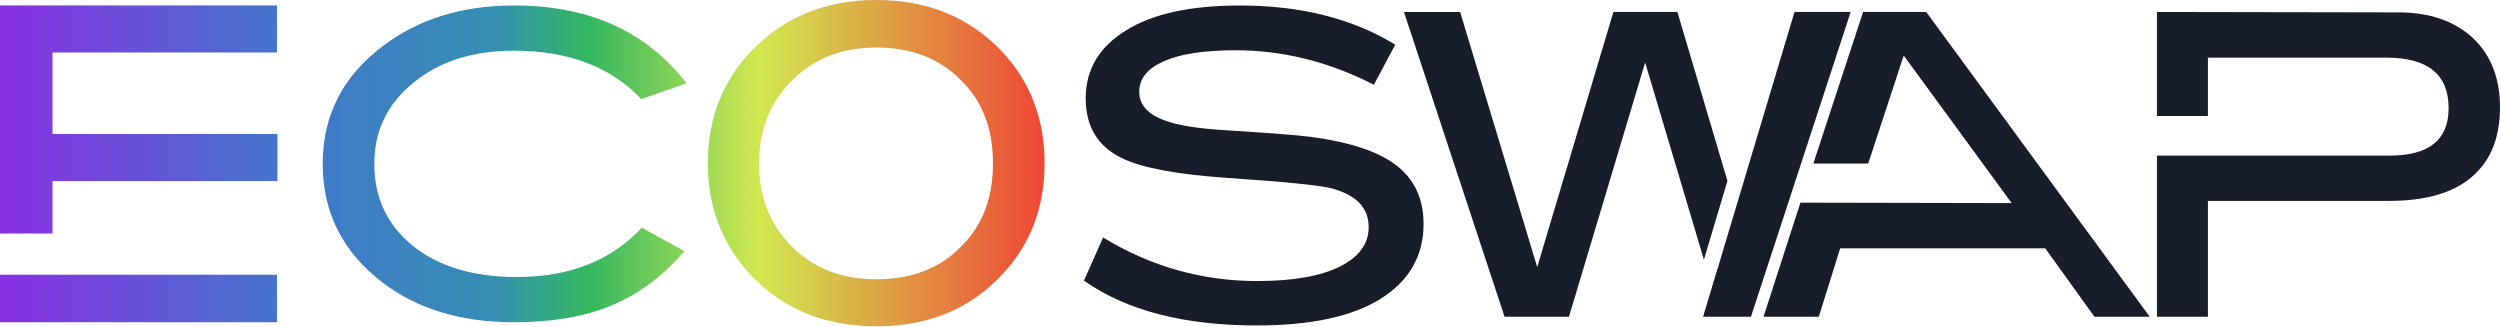
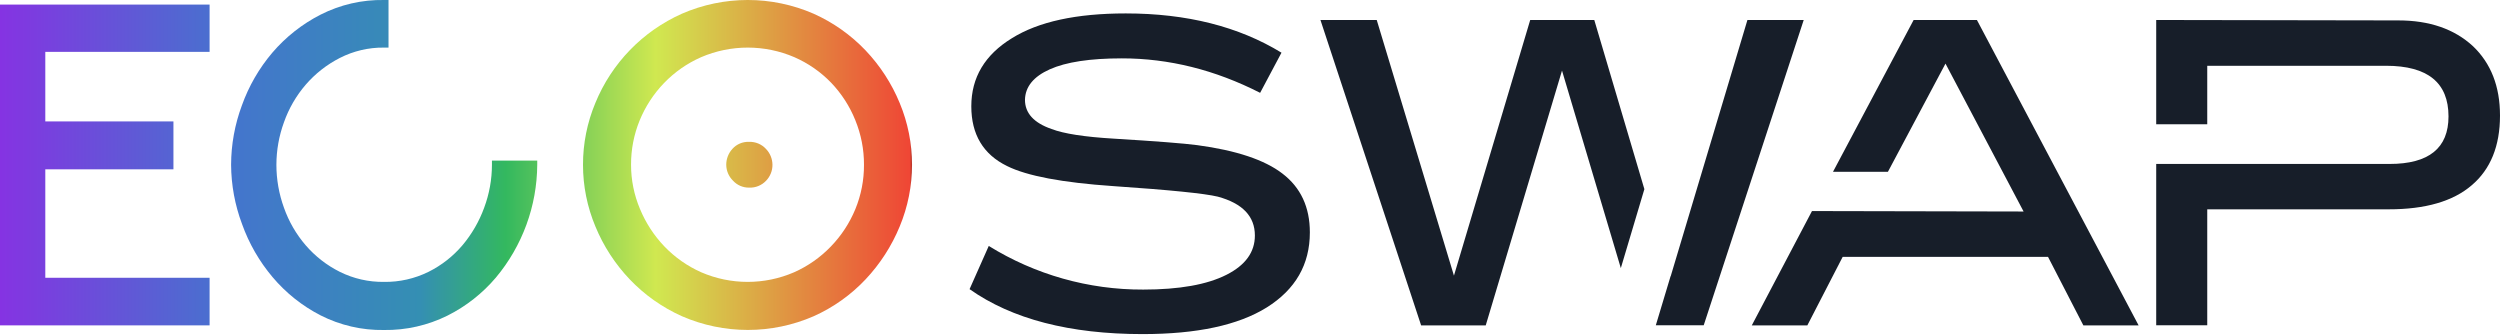
- <svg xmlns="http://www.w3.org/2000/svg" xmlns:xlink="http://www.w3.org/1999/xlink" viewBox="0 0 1863.76 243.27">
+ <svg xmlns="http://www.w3.org/2000/svg" viewBox="0 0 819.46 109.51">
  <defs>
-     <style>.cls-1{fill:#171e29;}.cls-2{fill:url(#linear-gradient);}.cls-3{fill:url(#linear-gradient-3);}</style>
-     <linearGradient id="linear-gradient" x1="-5.63" y1="122.14" x2="787.97" y2="122.14" gradientUnits="userSpaceOnUse">
+     <style>.cls-1{fill:url(#linear-gradient);}.cls-2{fill:#171e29;}</style>
+     <linearGradient id="linear-gradient" x1="-6.9" y1="54.07" x2="301.25" y2="54.07" gradientUnits="userSpaceOnUse">
      <stop offset="0" stop-color="#8b2de4" />
      <stop offset="0.27" stop-color="#4475cd" />
      <stop offset="0.47" stop-color="#348fb3" />
      <stop offset="0.56" stop-color="#33b85f" />
      <stop offset="0.72" stop-color="#d0e850" />
      <stop offset="0.99" stop-color="#ef4635" />
      <stop offset="1" />
    </linearGradient>
-     <linearGradient id="linear-gradient-3" x1="-5.63" y1="121.63" x2="787.97" y2="121.63" xlink:href="#linear-gradient" />
  </defs>
  <g id="Layer_2" data-name="Layer 2">
    <g id="Layer_1-2" data-name="Layer 1">
-       <path class="cls-1" d="M1061.25,167q0,35.72-32.13,55.83-31.81,19.8-92.18,19.8-81.47,0-128.85-33.43l14.28-32.13q53.22,32.44,114.9,32.45,40.25,0,62-11,21.09-10.71,21.1-29.21,0-21.43-27.59-28.89-14.61-3.57-77.9-7.79-56.8-3.9-78.87-14.93-26.61-13-26.61-44.47,0-32.13,30.18-50.63,29.53-18.49,84.71-18.5,68.16,0,115.88,29.21l-15.91,29.86Q973.94,37.49,921.36,37.48q-35.37,0-53.55,8.11-18.49,8.11-18.5,22.72,0,14.94,19.8,21.75,13.64,5.19,46.09,7.14,47.38,2.92,62.31,4.87,43.5,5.84,63.3,21.1Q1061.26,138.74,1061.25,167Z" />
-       <path class="cls-1" d="M1287.81,134.85l-17.53,58.75-43.82-147-56.8,189.55h-48l-75-227.2h41.87L1146,199.12l56.8-190.2h47.71Zm17.55,101.27h-35.71l11-36.68v.32L1337.81,8.92h41.87Z" />
-       <path class="cls-1" d="M1342.22,151.08l157.48.32-80.47-110-26.47,80.5h-40.9L1388.94,8.92H1436l166.62,227.2H1561.4l-36.66-51H1371.87l-15.93,51h-41.22Z" />
-       <path class="cls-1" d="M1863.76,80q0,34.08-21.09,51.93-20.78,17.85-61.67,17.85H1646v86.34h-38V116h173.65q43.81,0,43.81-35.38,0-37.65-46.41-37.65H1646V86.49h-38V8.92l180.14.32q34.72,0,55.5,19.15Q1863.76,47.54,1863.76,80Z" />
-       <path class="cls-2" d="M0,174.1V4.05H206.49V39.14H39.14V99.87H206.83V135H39.14V174.1Zm206.49,66.13H0V204.8H206.49Z" />
-       <path class="cls-2" d="M478.44,169.71l31.72,17.55q-23.62,27.68-54.33,40.49-30,12.48-72.54,12.48-59.39,0-98.18-29.69-44.54-34.08-44.54-88.4t45.21-88.06q39.81-30,97.51-30,83.68,0,128.55,58L478.1,73.89Q444,37.8,383.29,37.79q-46.23,0-75.24,24-29,23.61-29,60.39,0,37.79,28.68,61.07,29,23.28,77.61,23.28Q444.36,206.49,478.44,169.71Z" />
-       <path class="cls-3" d="M778.73,121.8q0,49.61-32.05,83.34-35.77,38.13-93.46,38.13-57.37,0-93.8-38.47-31.73-34.41-31.72-83,0-49.26,31.72-83Q596.18,0,653.22,0,710.57,0,747,38.46,778.73,72.21,778.73,121.8Zm-38.46,0q0-39.47-24.63-62.75Q692,35.42,653.22,35.43q-40.5,0-65.46,27.33-21.93,24-21.93,59,0,38.13,25,62.42,24,24,62.42,24,39.13,0,62.42-23.62Q740.25,161.28,740.27,121.8Z" />
+       <path class="cls-1" d="M0,106.65V1.5H68.7V17H14.85v22.8h42V55.5h-42V91.05H68.7v15.6Z" />
+       <path class="cls-1" d="M75.75,54a56.2,56.2,0,0,1,3.53-19.43,55.58,55.58,0,0,1,10-17.32A51.78,51.78,0,0,1,105.08,4.8,44.28,44.28,0,0,1,125.85,0h1.5V15.6h-1.5A31,31,0,0,0,111.38,19a37,37,0,0,0-11.18,8.77,38.48,38.48,0,0,0-7.12,12.3A40.82,40.82,0,0,0,90.6,54a41.23,41.23,0,0,0,2.48,14.1,38.48,38.48,0,0,0,7.12,12.3,36.07,36.07,0,0,0,11.18,8.7,31.56,31.56,0,0,0,14.47,3.3,31.92,31.92,0,0,0,14.62-3.3,35.22,35.22,0,0,0,11.11-8.7,40.85,40.85,0,0,0,7.12-12.3A40.38,40.38,0,0,0,161.25,54V52.65H176.1V54a58.15,58.15,0,0,1-13.57,37,50.37,50.37,0,0,1-15.83,12.44,45.37,45.37,0,0,1-20.85,4.73,44.28,44.28,0,0,1-20.77-4.8A51.13,51.13,0,0,1,89.33,90.82a56.31,56.31,0,0,1-10-17.4A56.1,56.1,0,0,1,75.75,54Z" />
+       <path class="cls-1" d="M191.1,54a52.29,52.29,0,0,1,4.05-20.25A54.77,54.77,0,0,1,223.5,4.5a54.09,54.09,0,0,1,43.2,0,54,54,0,0,1,17,12A56,56,0,0,1,294.9,33.75a52.65,52.65,0,0,1,0,40.5,56.82,56.82,0,0,1-11.18,17.32,53.3,53.3,0,0,1-17,12.08,54.09,54.09,0,0,1-43.2,0,54.2,54.2,0,0,1-17.1-12.08,56.1,56.1,0,0,1-11.25-17.32A52.29,52.29,0,0,1,191.1,54Zm15.75,0a37.13,37.13,0,0,0,2.92,14.48,39.91,39.91,0,0,0,8,12.29,38.2,38.2,0,0,0,12.08,8.48,38.34,38.34,0,0,0,30.44,0,38.31,38.31,0,0,0,12.08-8.48,38.94,38.94,0,0,0,8-12.22A37.74,37.74,0,0,0,283.2,54a38.23,38.23,0,0,0-2.85-14.62,38.65,38.65,0,0,0-7.88-12.23,37.89,37.89,0,0,0-12.07-8.4,38.73,38.73,0,0,0-30.6,0,38.21,38.21,0,0,0-12.15,8.48,38.92,38.92,0,0,0-8,12.29A37.94,37.94,0,0,0,206.85,54Zm38.7,7.5a7,7,0,0,1-5.33-2.33A7.37,7.37,0,0,1,238.05,54a7.72,7.72,0,0,1,2-5.18,6.93,6.93,0,0,1,5.48-2.32,7.15,7.15,0,0,1,5.55,2.32A7.57,7.57,0,0,1,253.2,54a7.45,7.45,0,0,1-2.1,5.25A7.23,7.23,0,0,1,245.55,61.5Z" />
+       <path class="cls-2" d="M429.35,76.19q0,15.74-14.15,24.6-14,8.71-40.62,8.72-35.9,0-56.77-14.73l6.29-14.16a95.47,95.47,0,0,0,50.63,14.3q17.73,0,27.31-4.86,9.3-4.71,9.29-12.87,0-9.43-12.15-12.73Q392.75,62.9,364.86,61q-25-1.71-34.75-6.57-11.73-5.73-11.73-19.6,0-14.14,13.3-22.3Q344.7,4.4,369,4.4q30,0,51.05,12.87l-7,13.16q-22.17-11.3-45.33-11.3-15.59,0-23.6,3.58t-8.15,10q0,6.57,8.73,9.58,6,2.3,20.3,3.15,20.88,1.27,27.46,2.14,19.16,2.58,27.88,9.3Q429.36,63.75,429.35,76.19Z" />
+       <path class="cls-2" d="M539,62l-7.72,25.89L512,23.14l-25,83.51H465.82l-33-100.1h18.45l25.31,83.8,25-83.8h21Zm19.45,44.62H542.75l4.86-16.16v.14L572.78,6.55h18.45Z" />
+       <path class="cls-2" d="M593.94,69.18l69.36.15L637.7,20.85,618.83,56.31h-18L627.26,6.55H648l53,100.1H682.89L671.31,84.2H604l-11.58,22.45H574.21Z" />
+       <path class="cls-2" d="M819.46,37.87q0,15-9.3,22.88Q801,68.61,783,68.61H723.5v38H706.77V53.74h76.51q19.31,0,19.3-15.59,0-16.57-20.45-16.59H723.5V40.73H706.77V6.55l79.37.14q15.3,0,24.45,8.44Q819.46,23.58,819.46,37.87Z" />
    </g>
  </g>
</svg>
